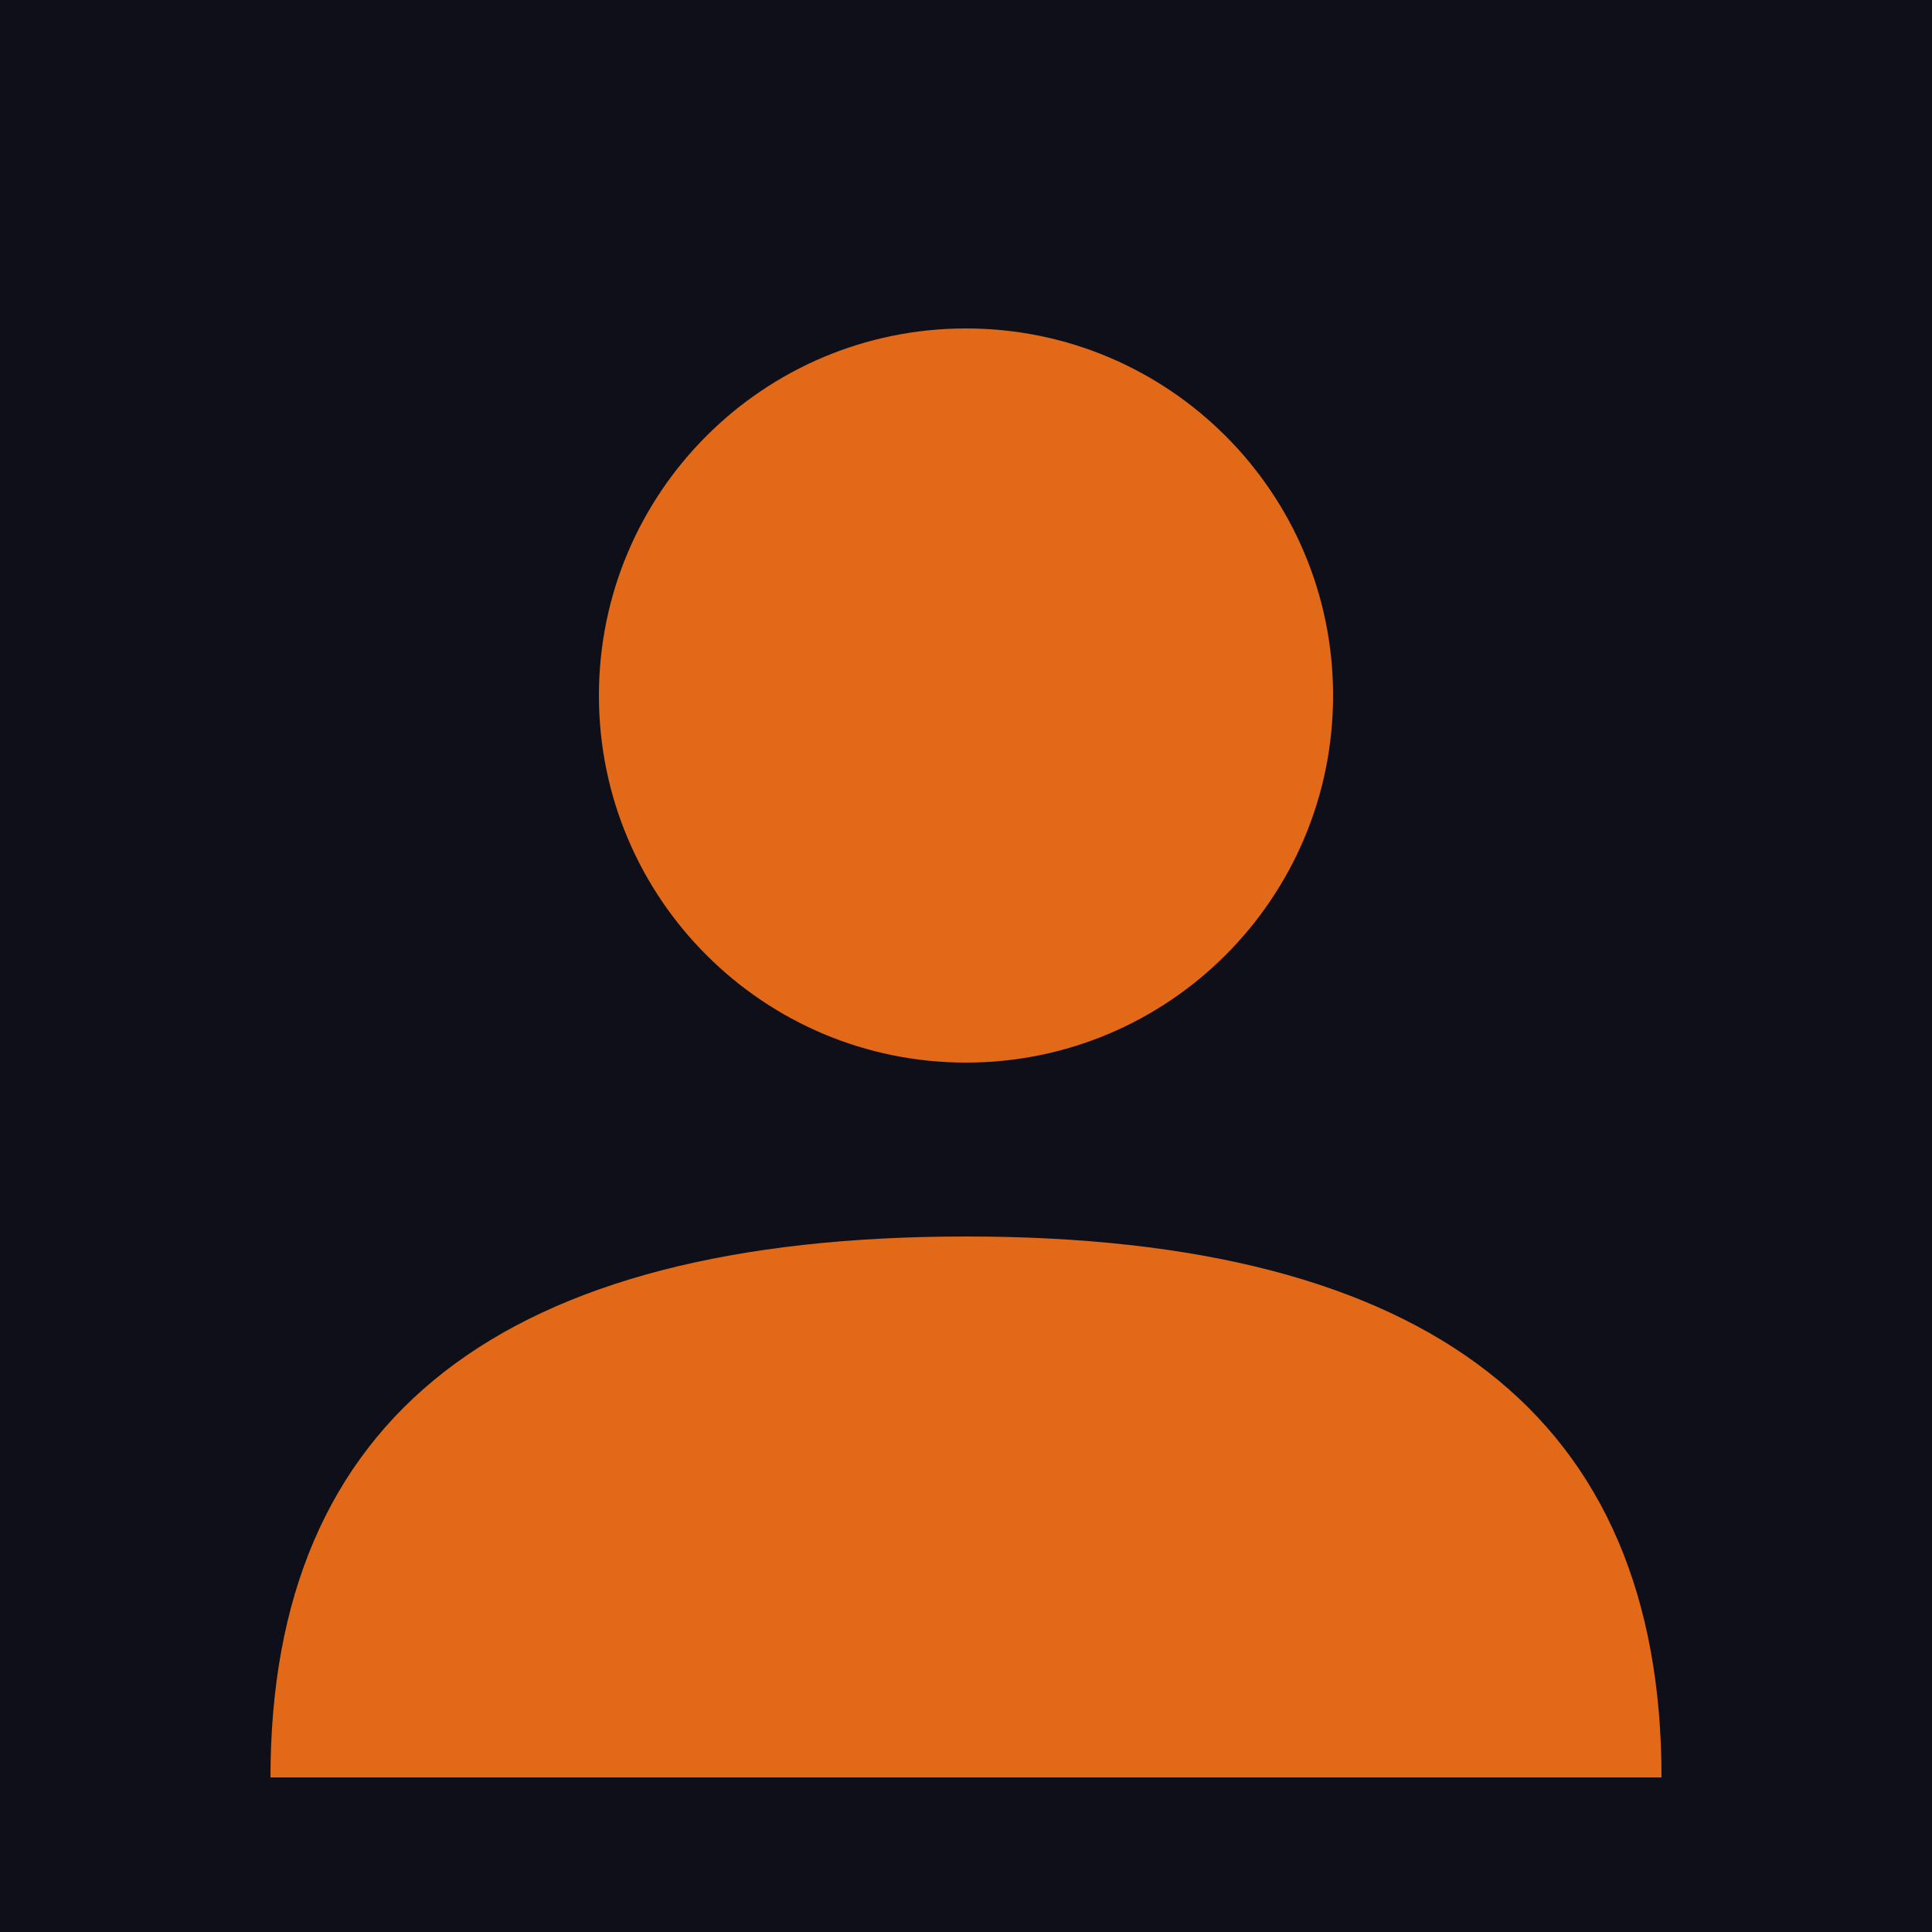
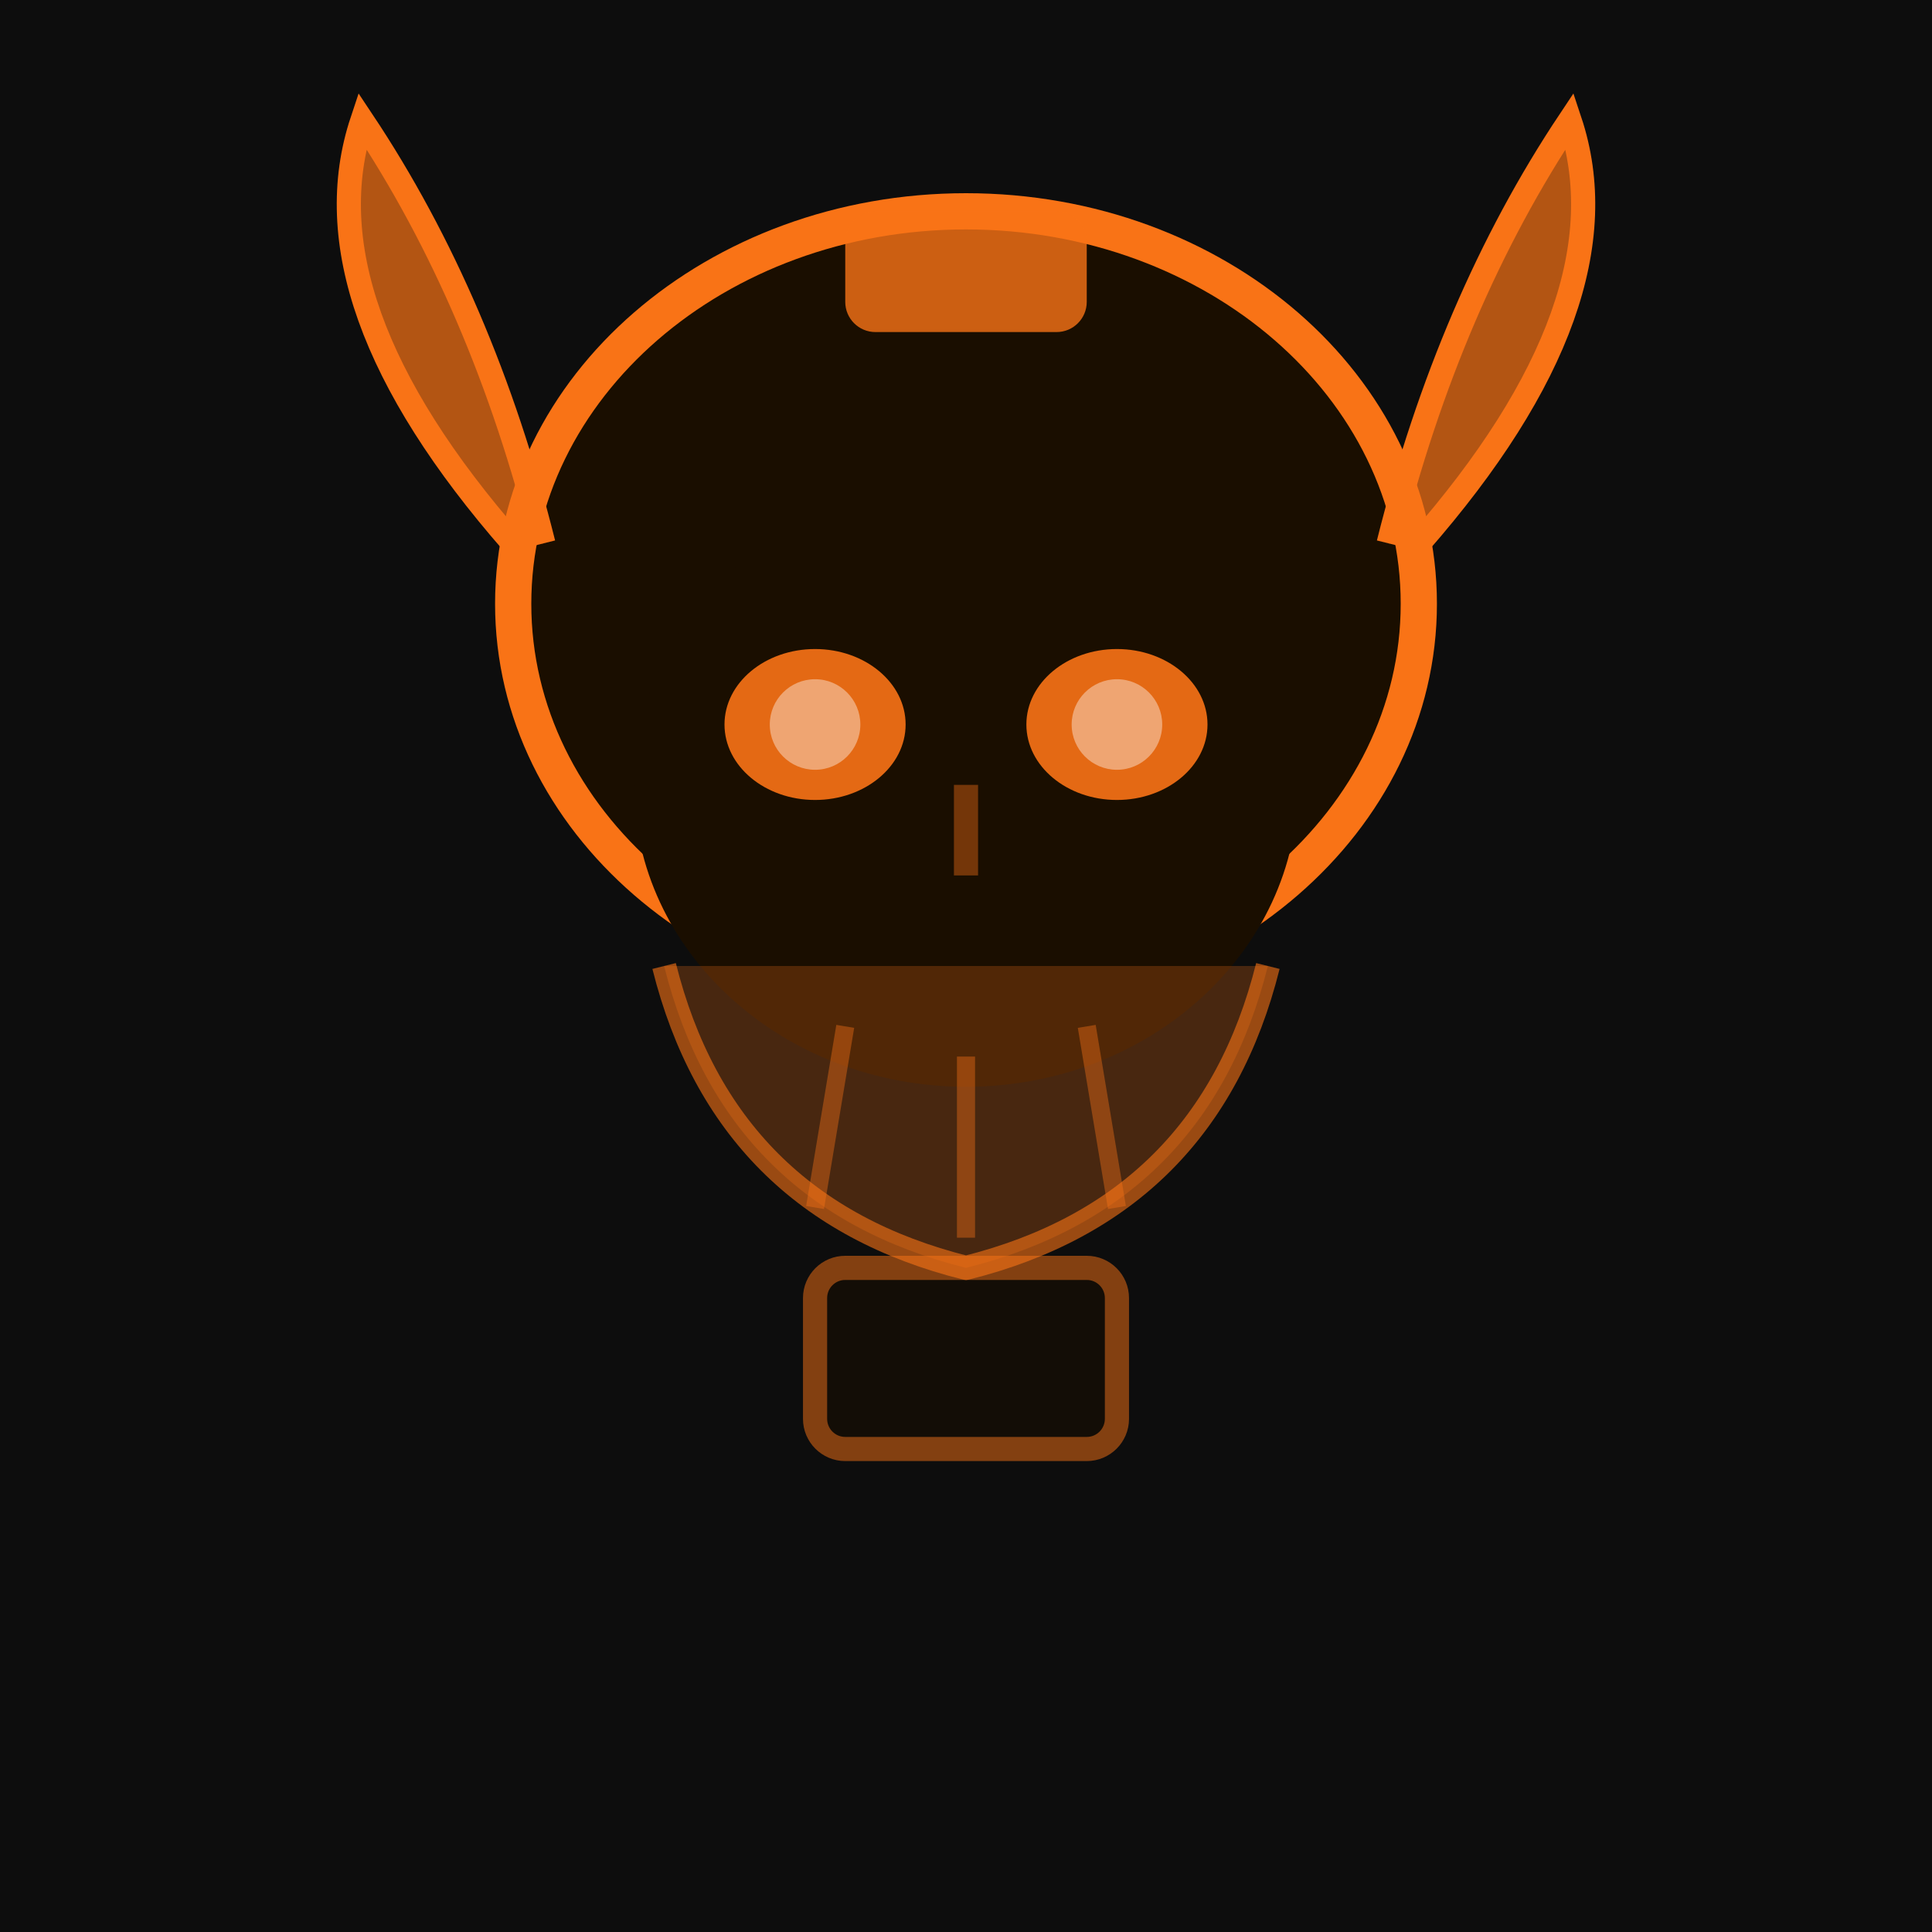
- <svg xmlns="http://www.w3.org/2000/svg" viewBox="0 0 100 100" width="100" height="100">
-   <rect width="100" height="100" rx="0" fill="#0f0f1a" />
-   <circle cx="50" cy="36" r="19" fill="#f97316" opacity="0.9" />
-   <path d="M14 92 Q14 64 50 64 Q86 64 86 92" fill="#f97316" opacity="0.9" />
+ <svg xmlns="http://www.w3.org/2000/svg" viewBox="0 0 64 64" fill="none">
+   <rect width="64" height="64" fill="#0d0d0d" />
+   <ellipse cx="32" cy="20" rx="15" ry="13" fill="#1a0e00" stroke="#f97316" stroke-width="1.2" />
+   <rect x="28" y="7" width="8" height="4" rx="1" fill="#f97316" opacity="0.8" />
+   <path d="M17 18 Q10 10 12 4 Q16 10 18 18" fill="#f97316" opacity="0.7" />
+   <path d="M47 18 Q54 10 52 4 Q48 10 46 18" fill="#f97316" opacity="0.7" />
+   <path d="M17 18 Q10 10 12 4 Q16 10 18 18" stroke="#f97316" stroke-width="0.8" fill="none" />
+   <path d="M47 18 Q54 10 52 4 Q48 10 46 18" stroke="#f97316" stroke-width="0.8" fill="none" />
+   <ellipse cx="32" cy="26" rx="11" ry="10" fill="#1a0e00" />
+   <ellipse cx="27" cy="24" rx="3" ry="2.5" fill="#f97316" opacity="0.9" />
+   <ellipse cx="37" cy="24" rx="3" ry="2.5" fill="#f97316" opacity="0.9" />
+   <ellipse cx="27" cy="24" rx="1.5" ry="1.5" fill="#fff" opacity="0.4" />
+   <ellipse cx="37" cy="24" rx="1.5" ry="1.5" fill="#fff" opacity="0.4" />
+   <line x1="32" y1="26" x2="32" y2="29" stroke="#f97316" stroke-width="0.8" opacity="0.4" />
+   <path d="M22 32 Q24 40 32 42 Q40 40 42 32" fill="#f97316" opacity="0.25" />
+   <path d="M22 32 Q24 40 32 42 Q40 40 42 32" stroke="#f97316" stroke-width="0.8" fill="none" opacity="0.6" />
+   <line x1="28" y1="34" x2="27" y2="40" stroke="#f97316" stroke-width="0.6" opacity="0.4" />
+   <line x1="32" y1="35" x2="32" y2="41" stroke="#f97316" stroke-width="0.6" opacity="0.4" />
+   <line x1="36" y1="34" x2="37" y2="40" stroke="#f97316" stroke-width="0.6" opacity="0.4" />
+   <rect x="27" y="42" width="10" height="6" rx="1" fill="#1a0e00" stroke="#f97316" stroke-width="0.8" opacity="0.5" />
</svg>
